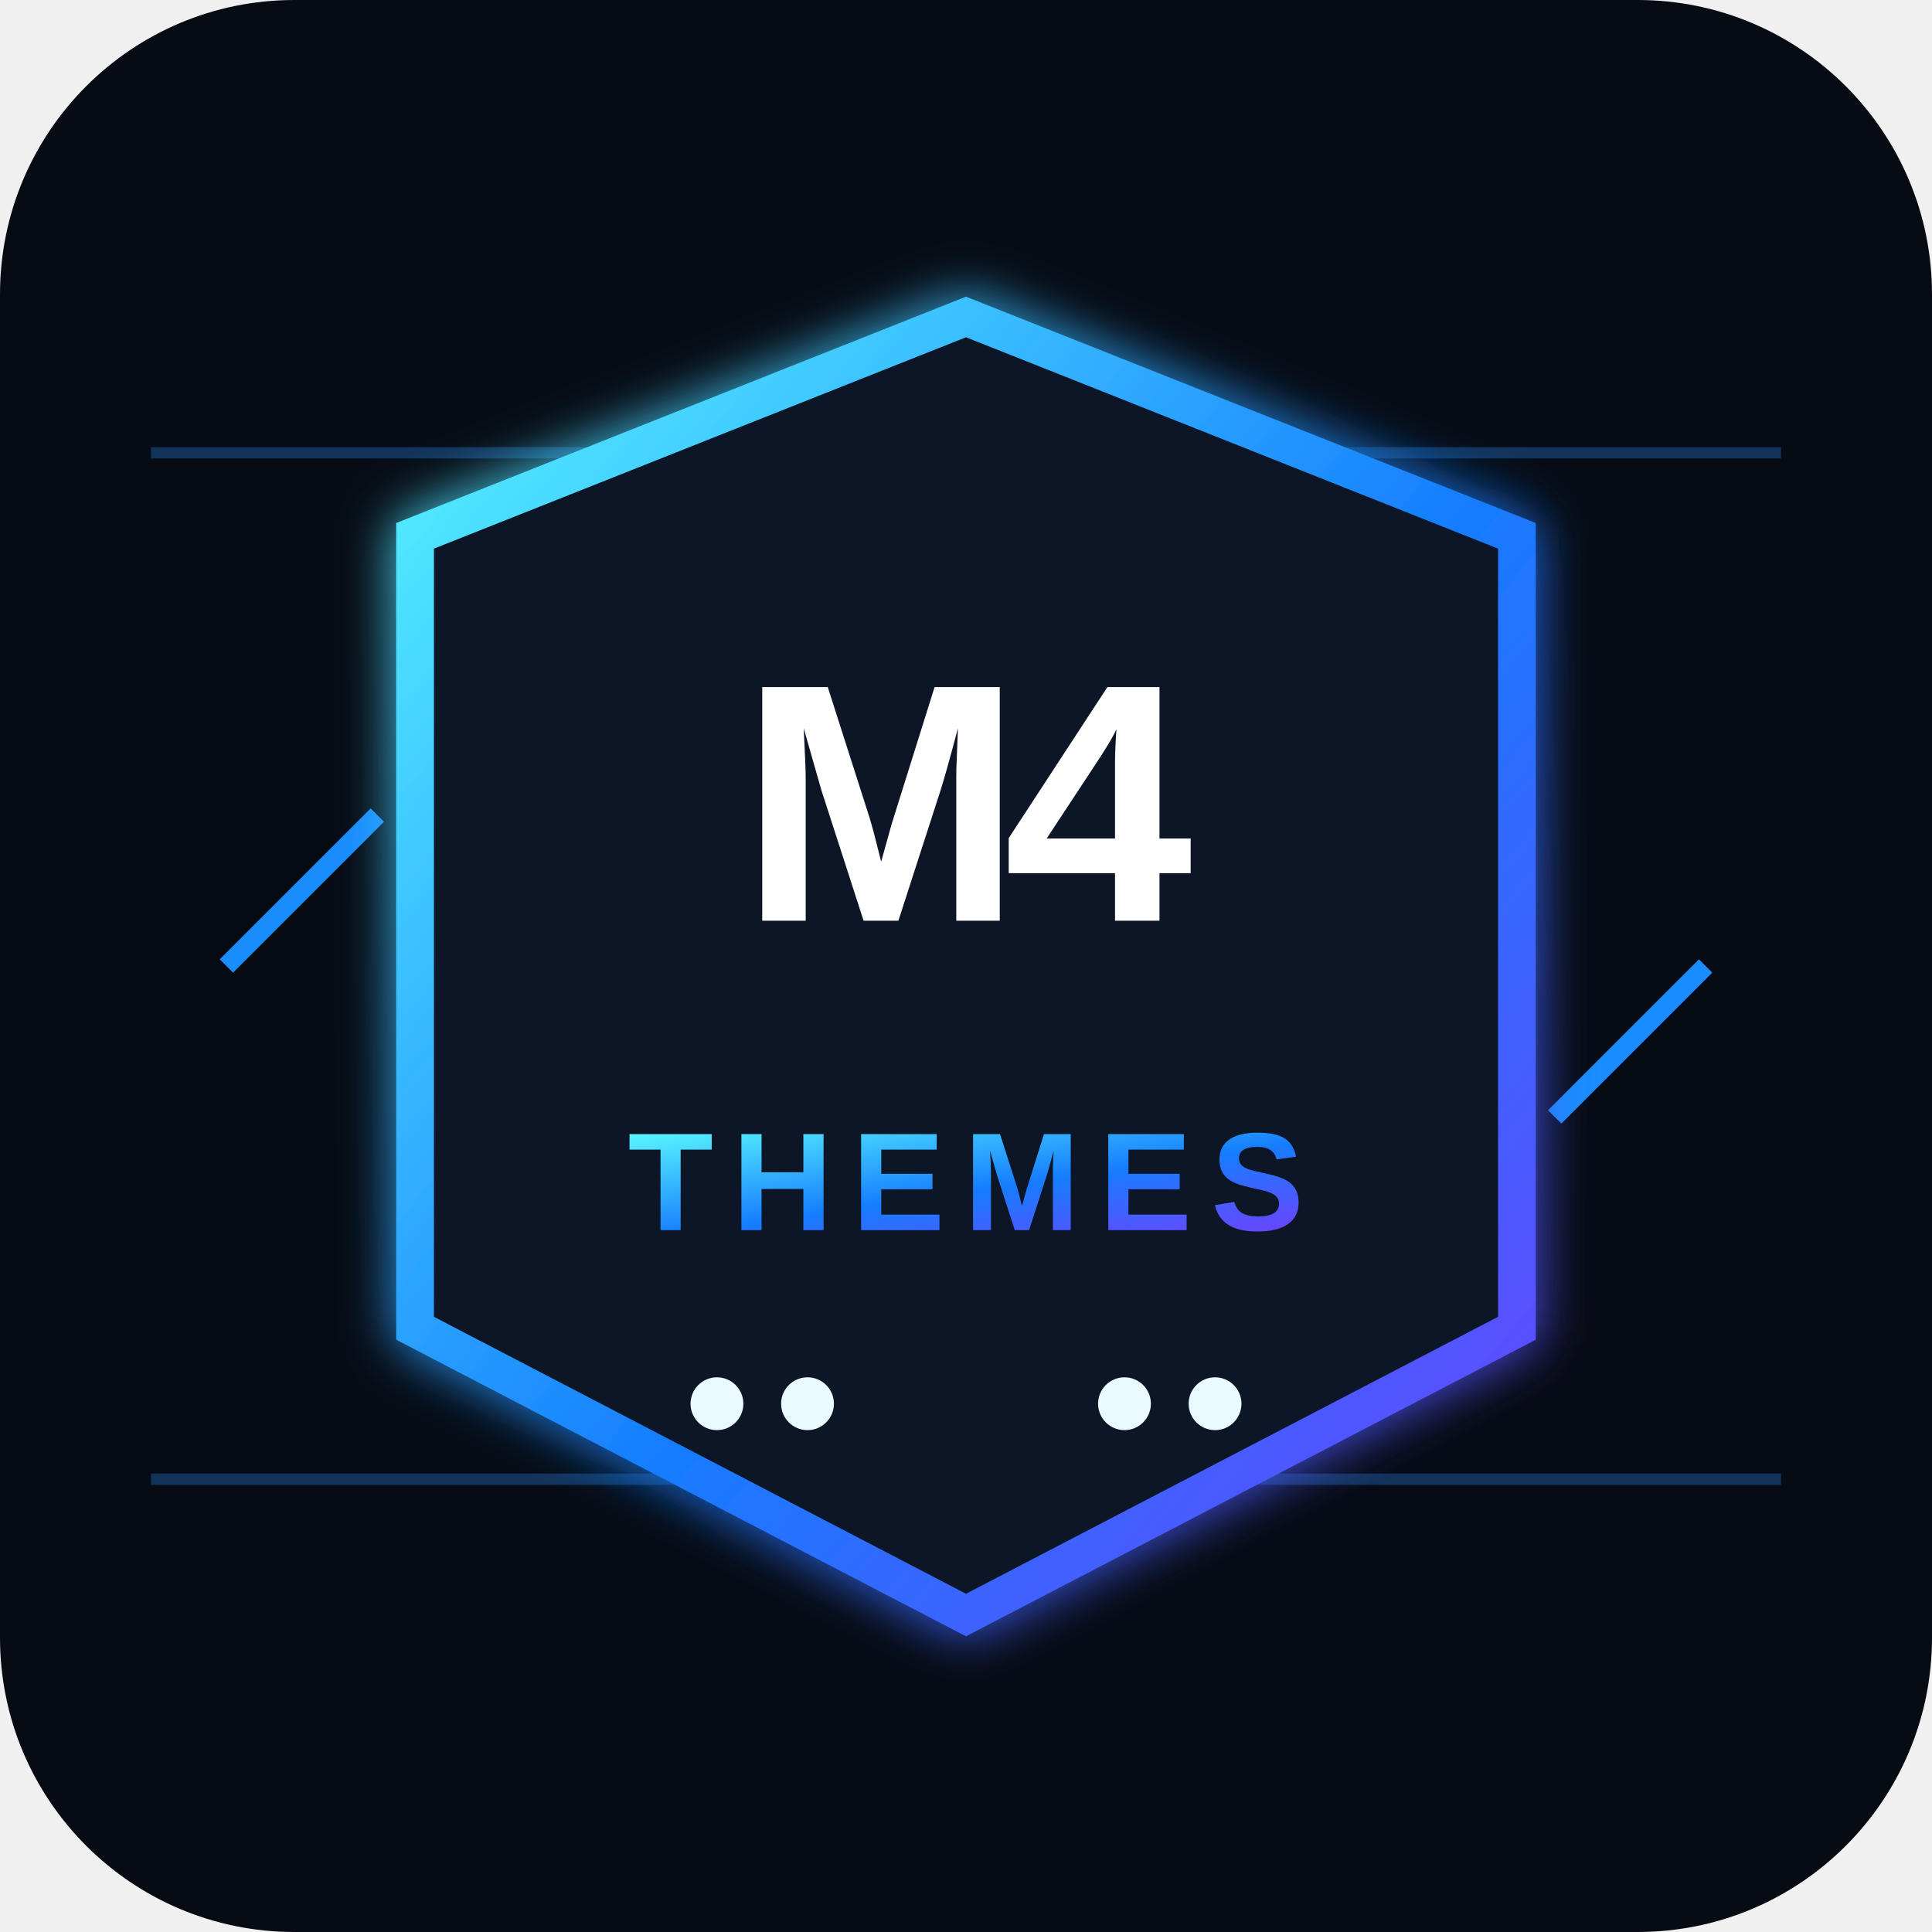
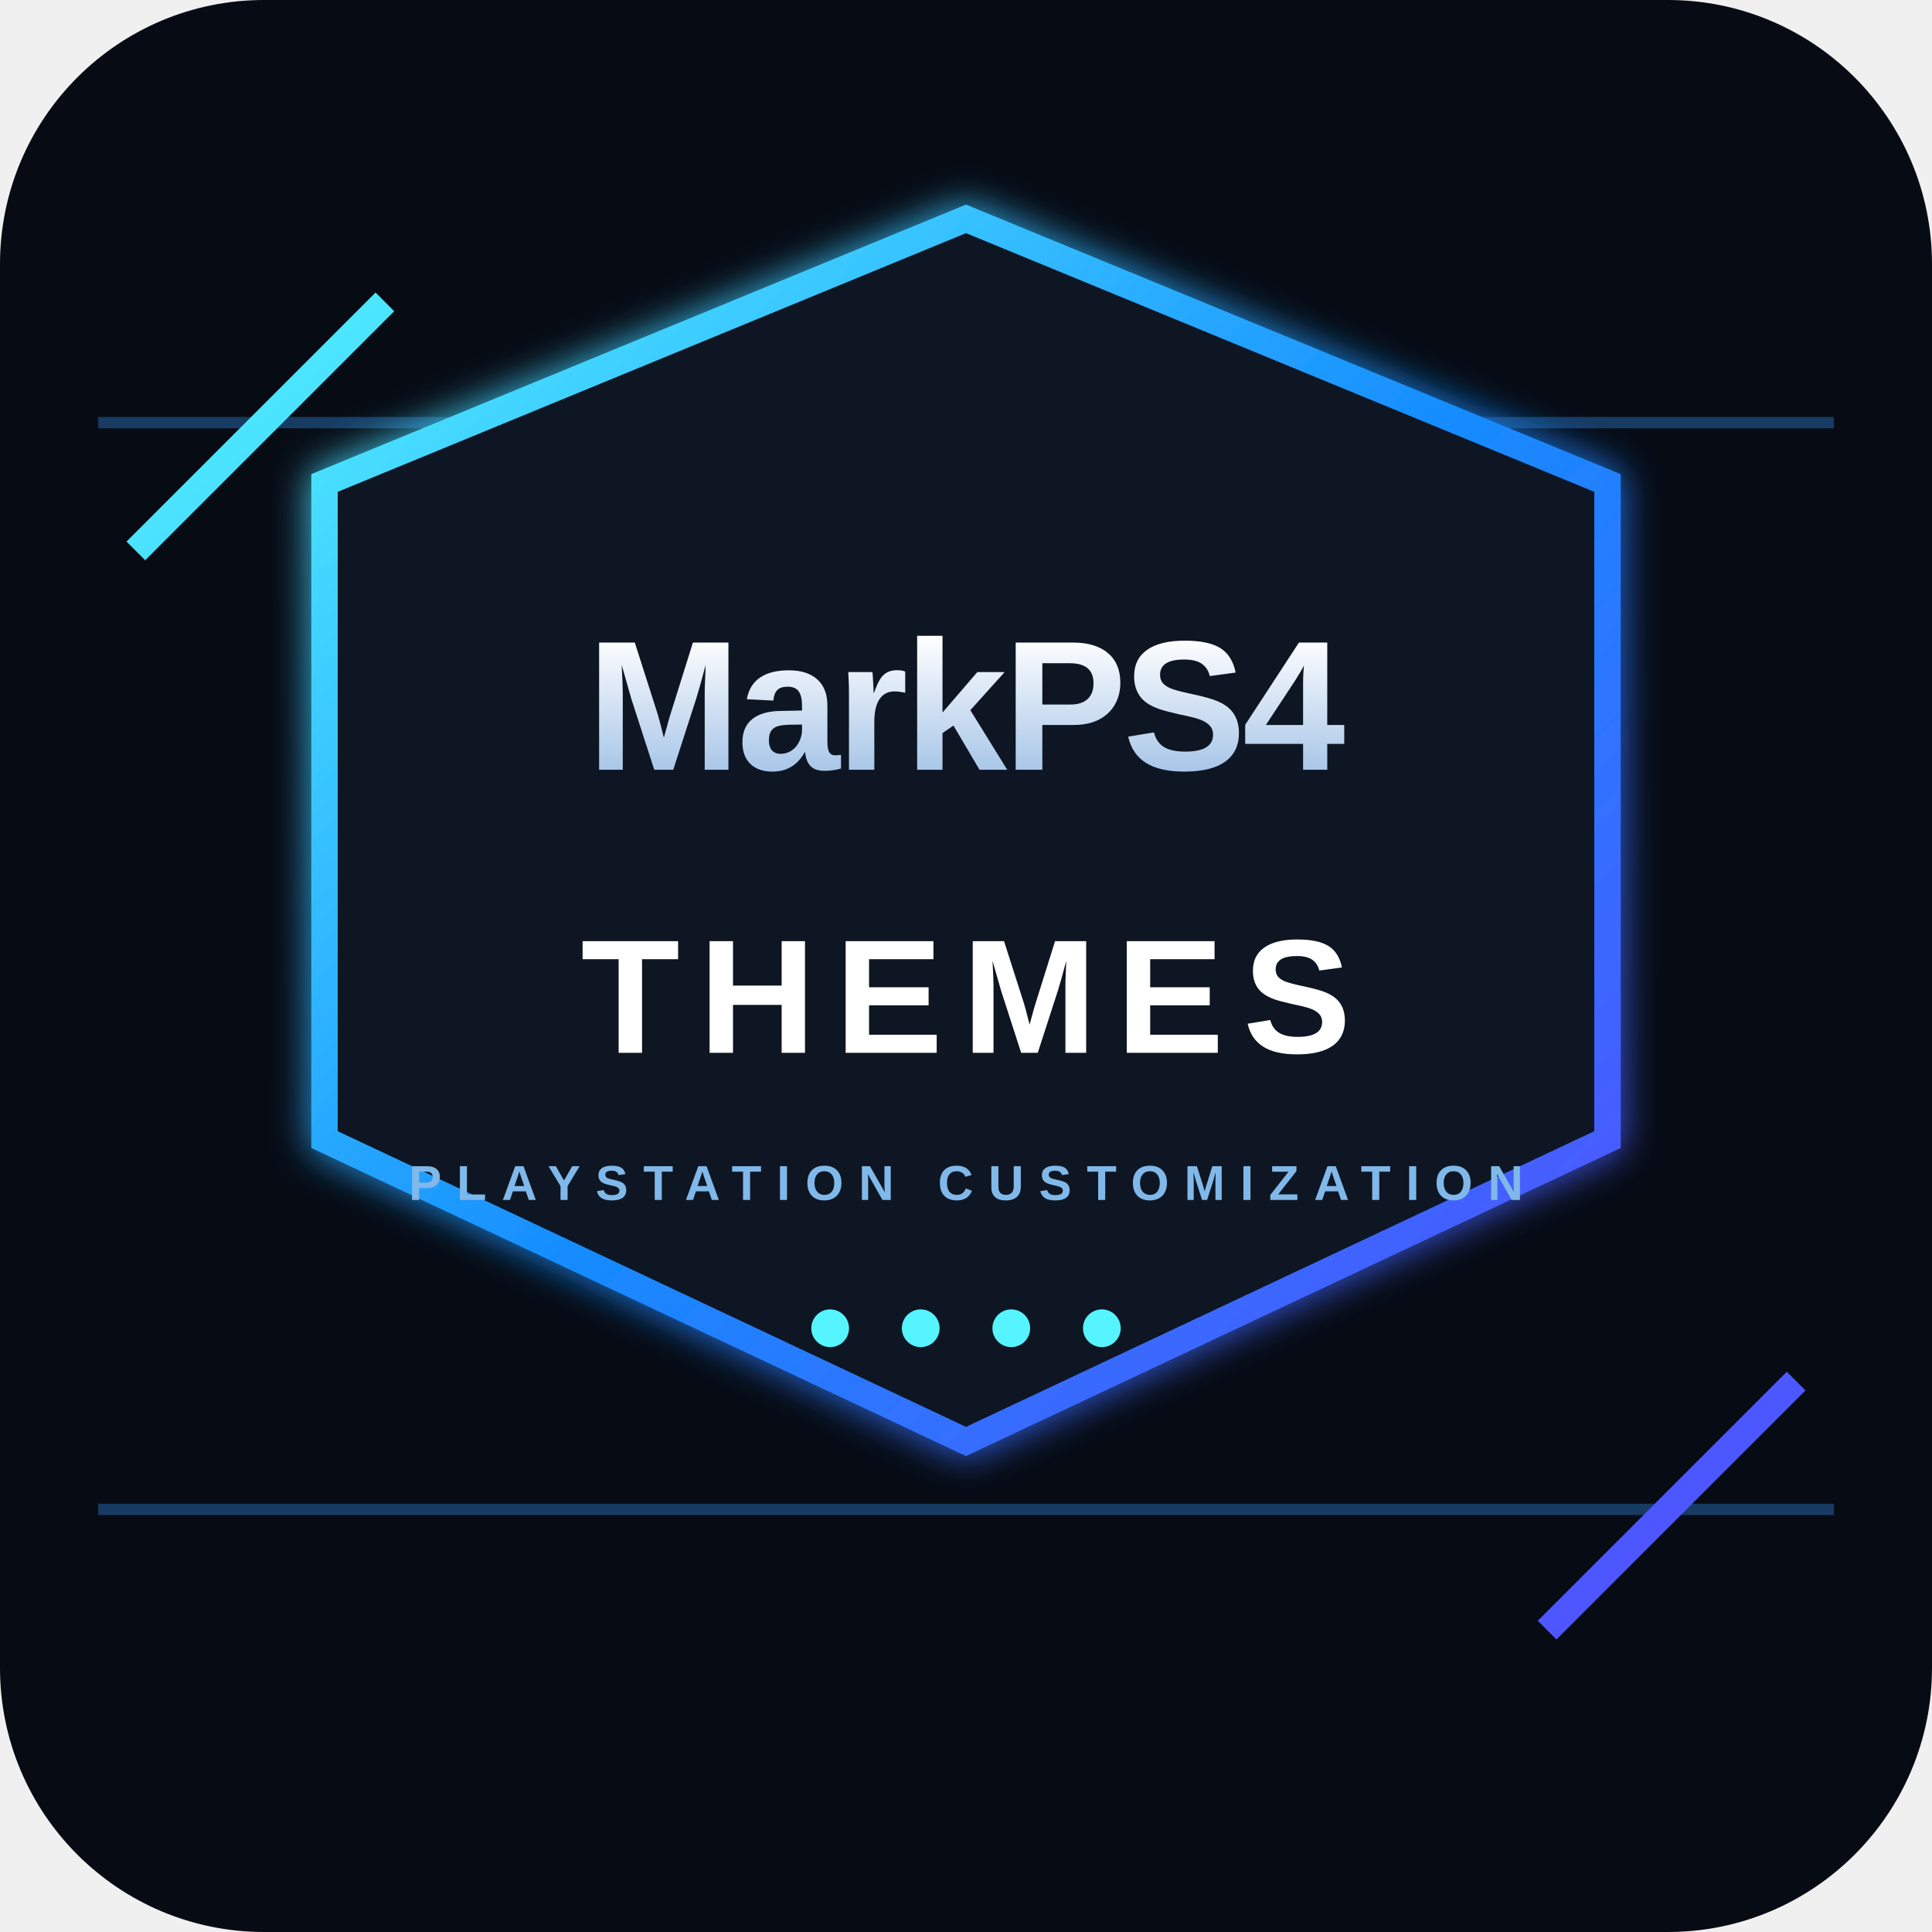
<svg xmlns="http://www.w3.org/2000/svg" width="512" height="512" viewBox="0 0 512 512">
  <defs>
-     <linearGradient id="b" x1="0" y1="0" x2="1" y2="1">
-       <stop stop-color="#59f7ff" />
-       <stop offset=".55" stop-color="#167dff" />
-       <stop offset="1" stop-color="#6c43ff" />
+     <linearGradient id="blue" x1="0" y1="0" x2="1" y2="1">
+       <stop stop-color="#55f4ff" />
+       <stop offset=".52" stop-color="#168cff" />
+       <stop offset="1" stop-color="#584cff" />
    </linearGradient>
-     <filter id="g">
-       <feGaussianBlur stdDeviation="7" result="blur" />
+     <linearGradient id="silver" x1="0" y1="0" x2="0" y2="1">
+       <stop stop-color="#ffffff" />
+       <stop offset="1" stop-color="#a8c6e8" />
+     </linearGradient>
+     <filter id="glow" x="-30%" y="-30%" width="160%" height="160%">
+       <feGaussianBlur stdDeviation="5" result="blur" />
      <feMerge>
        <feMergeNode in="blur" />
        <feMergeNode in="SourceGraphic" />
      </feMerge>
    </filter>
  </defs>
-   <rect width="512" height="512" rx="78" fill="#070b14" />
-   <path d="M40 120 H472 M40 392 H472" stroke="#12335b" stroke-width="3" />
-   <path d="M60 256 L100 216 M412 296 L452 256" stroke="#1a8dff" stroke-width="5" />
-   <path d="M110 142 L256 84 L402 142 L402 352 L256 428 L110 352 Z" fill="#0b1527" stroke="url(#b)" stroke-width="10" filter="url(#g)" />
-   <text x="256" y="244" font-family="Arial, Helvetica, sans-serif" font-size="90" font-weight="900" text-anchor="middle" fill="#fff" letter-spacing="-5">M4</text>
-   <path d="M154 270 H358" stroke="url(#b)" stroke-width="8" />
-   <text x="256" y="326" font-family="Arial, Helvetica, sans-serif" font-size="37" font-weight="900" text-anchor="middle" fill="url(#b)" letter-spacing="5">THEMES</text>
-   <g fill="#e9fbff">
-     <circle cx="190" cy="372" r="7" />
-     <circle cx="214" cy="372" r="7" />
-     <circle cx="298" cy="372" r="7" />
-     <circle cx="322" cy="372" r="7" />
+   <rect width="512" height="512" rx="70" fill="#070b14" />
+   <path d="M26 112H486M26 400H486" stroke="#173b62" stroke-width="3" />
+   <path d="M36 146L102 80M410 432L476 366" stroke="url(#blue)" stroke-width="7" />
+   <path d="M256 58L426 128V302L256 382L86 302V128Z" fill="#0b1424" stroke="url(#blue)" stroke-width="7" filter="url(#glow)" />
+   <text x="256" y="204" text-anchor="middle" font-family="Arial,Helvetica,sans-serif" font-size="49" font-weight="900" letter-spacing="-1" fill="url(#silver)">MarkPS4</text>
+   <path d="M125 224H387" stroke="url(#blue)" stroke-width="5" />
+   <text x="256" y="279" text-anchor="middle" font-family="Arial,Helvetica,sans-serif" font-size="43" font-weight="900" letter-spacing="5" fill="#ffffff">THEMES</text>
+   <text x="256" y="318" text-anchor="middle" font-family="Arial,Helvetica,sans-serif" font-size="13" font-weight="700" letter-spacing="4" fill="#80b8e9">PLAYSTATION CUSTOMIZATION</text>
+   <g fill="#55f4ff">
+     <circle cx="220" cy="352" r="5" />
+     <circle cx="244" cy="352" r="5" />
+     <circle cx="268" cy="352" r="5" />
+     <circle cx="292" cy="352" r="5" />
  </g>
</svg>
